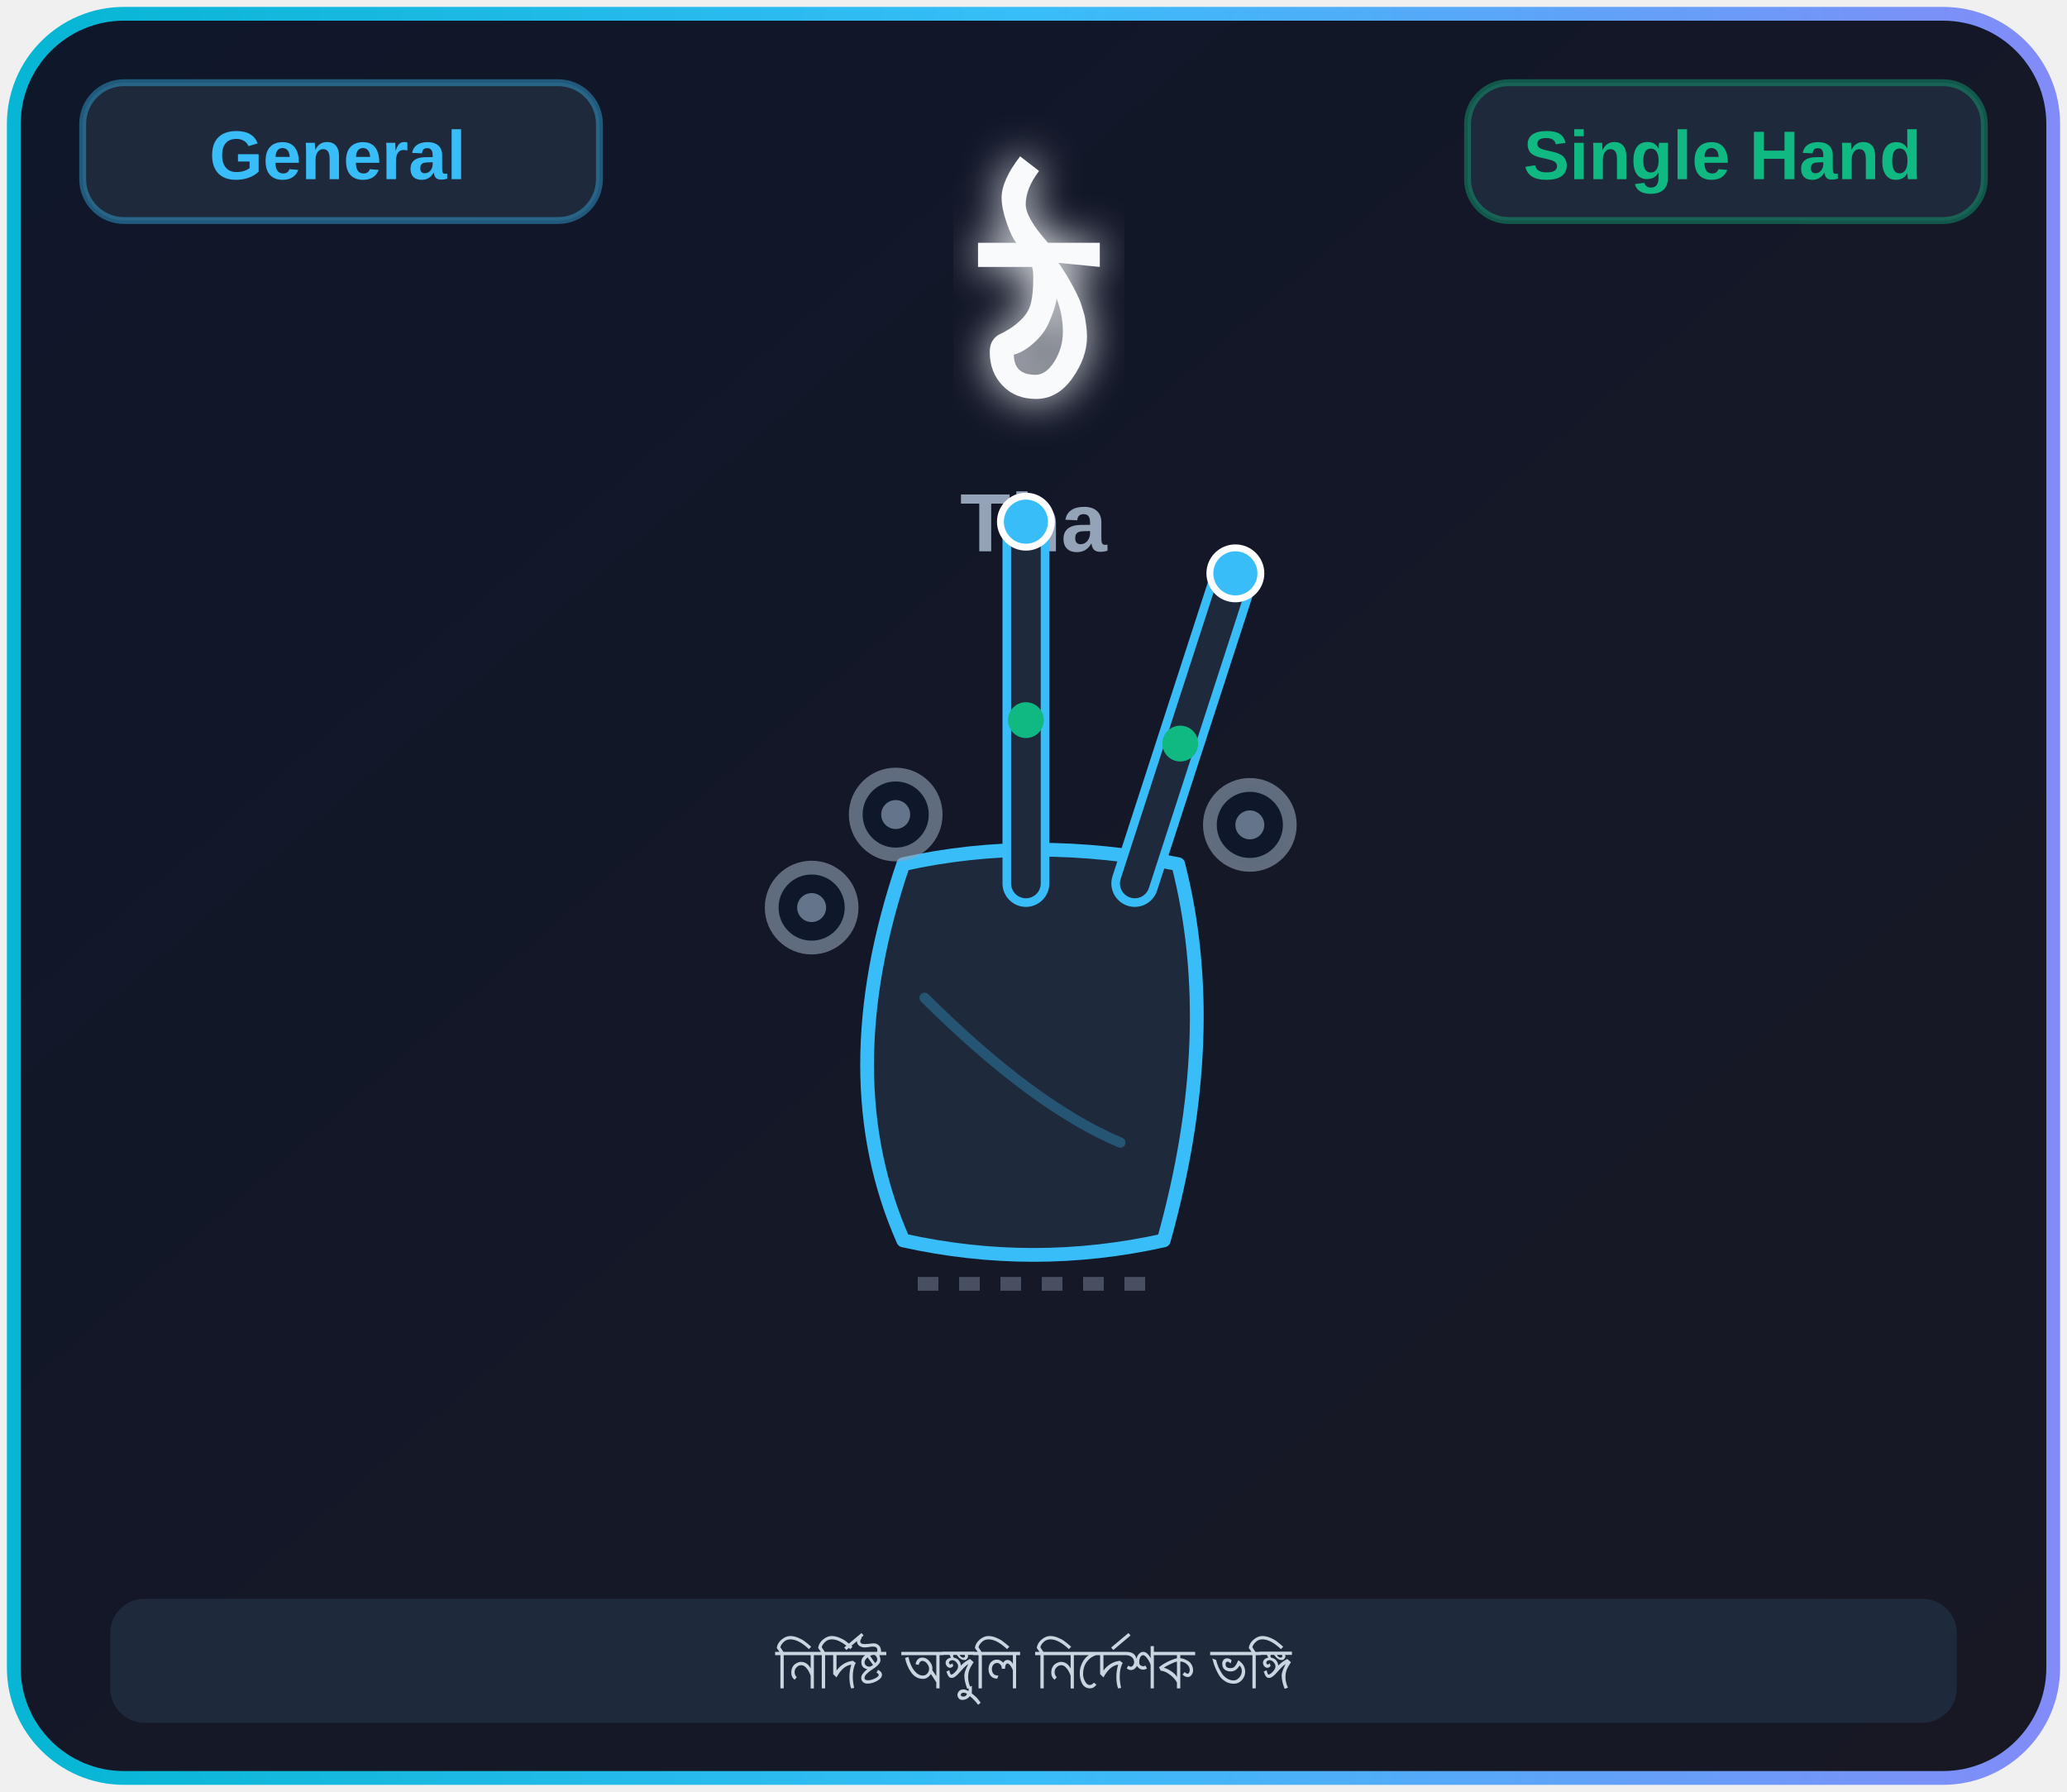
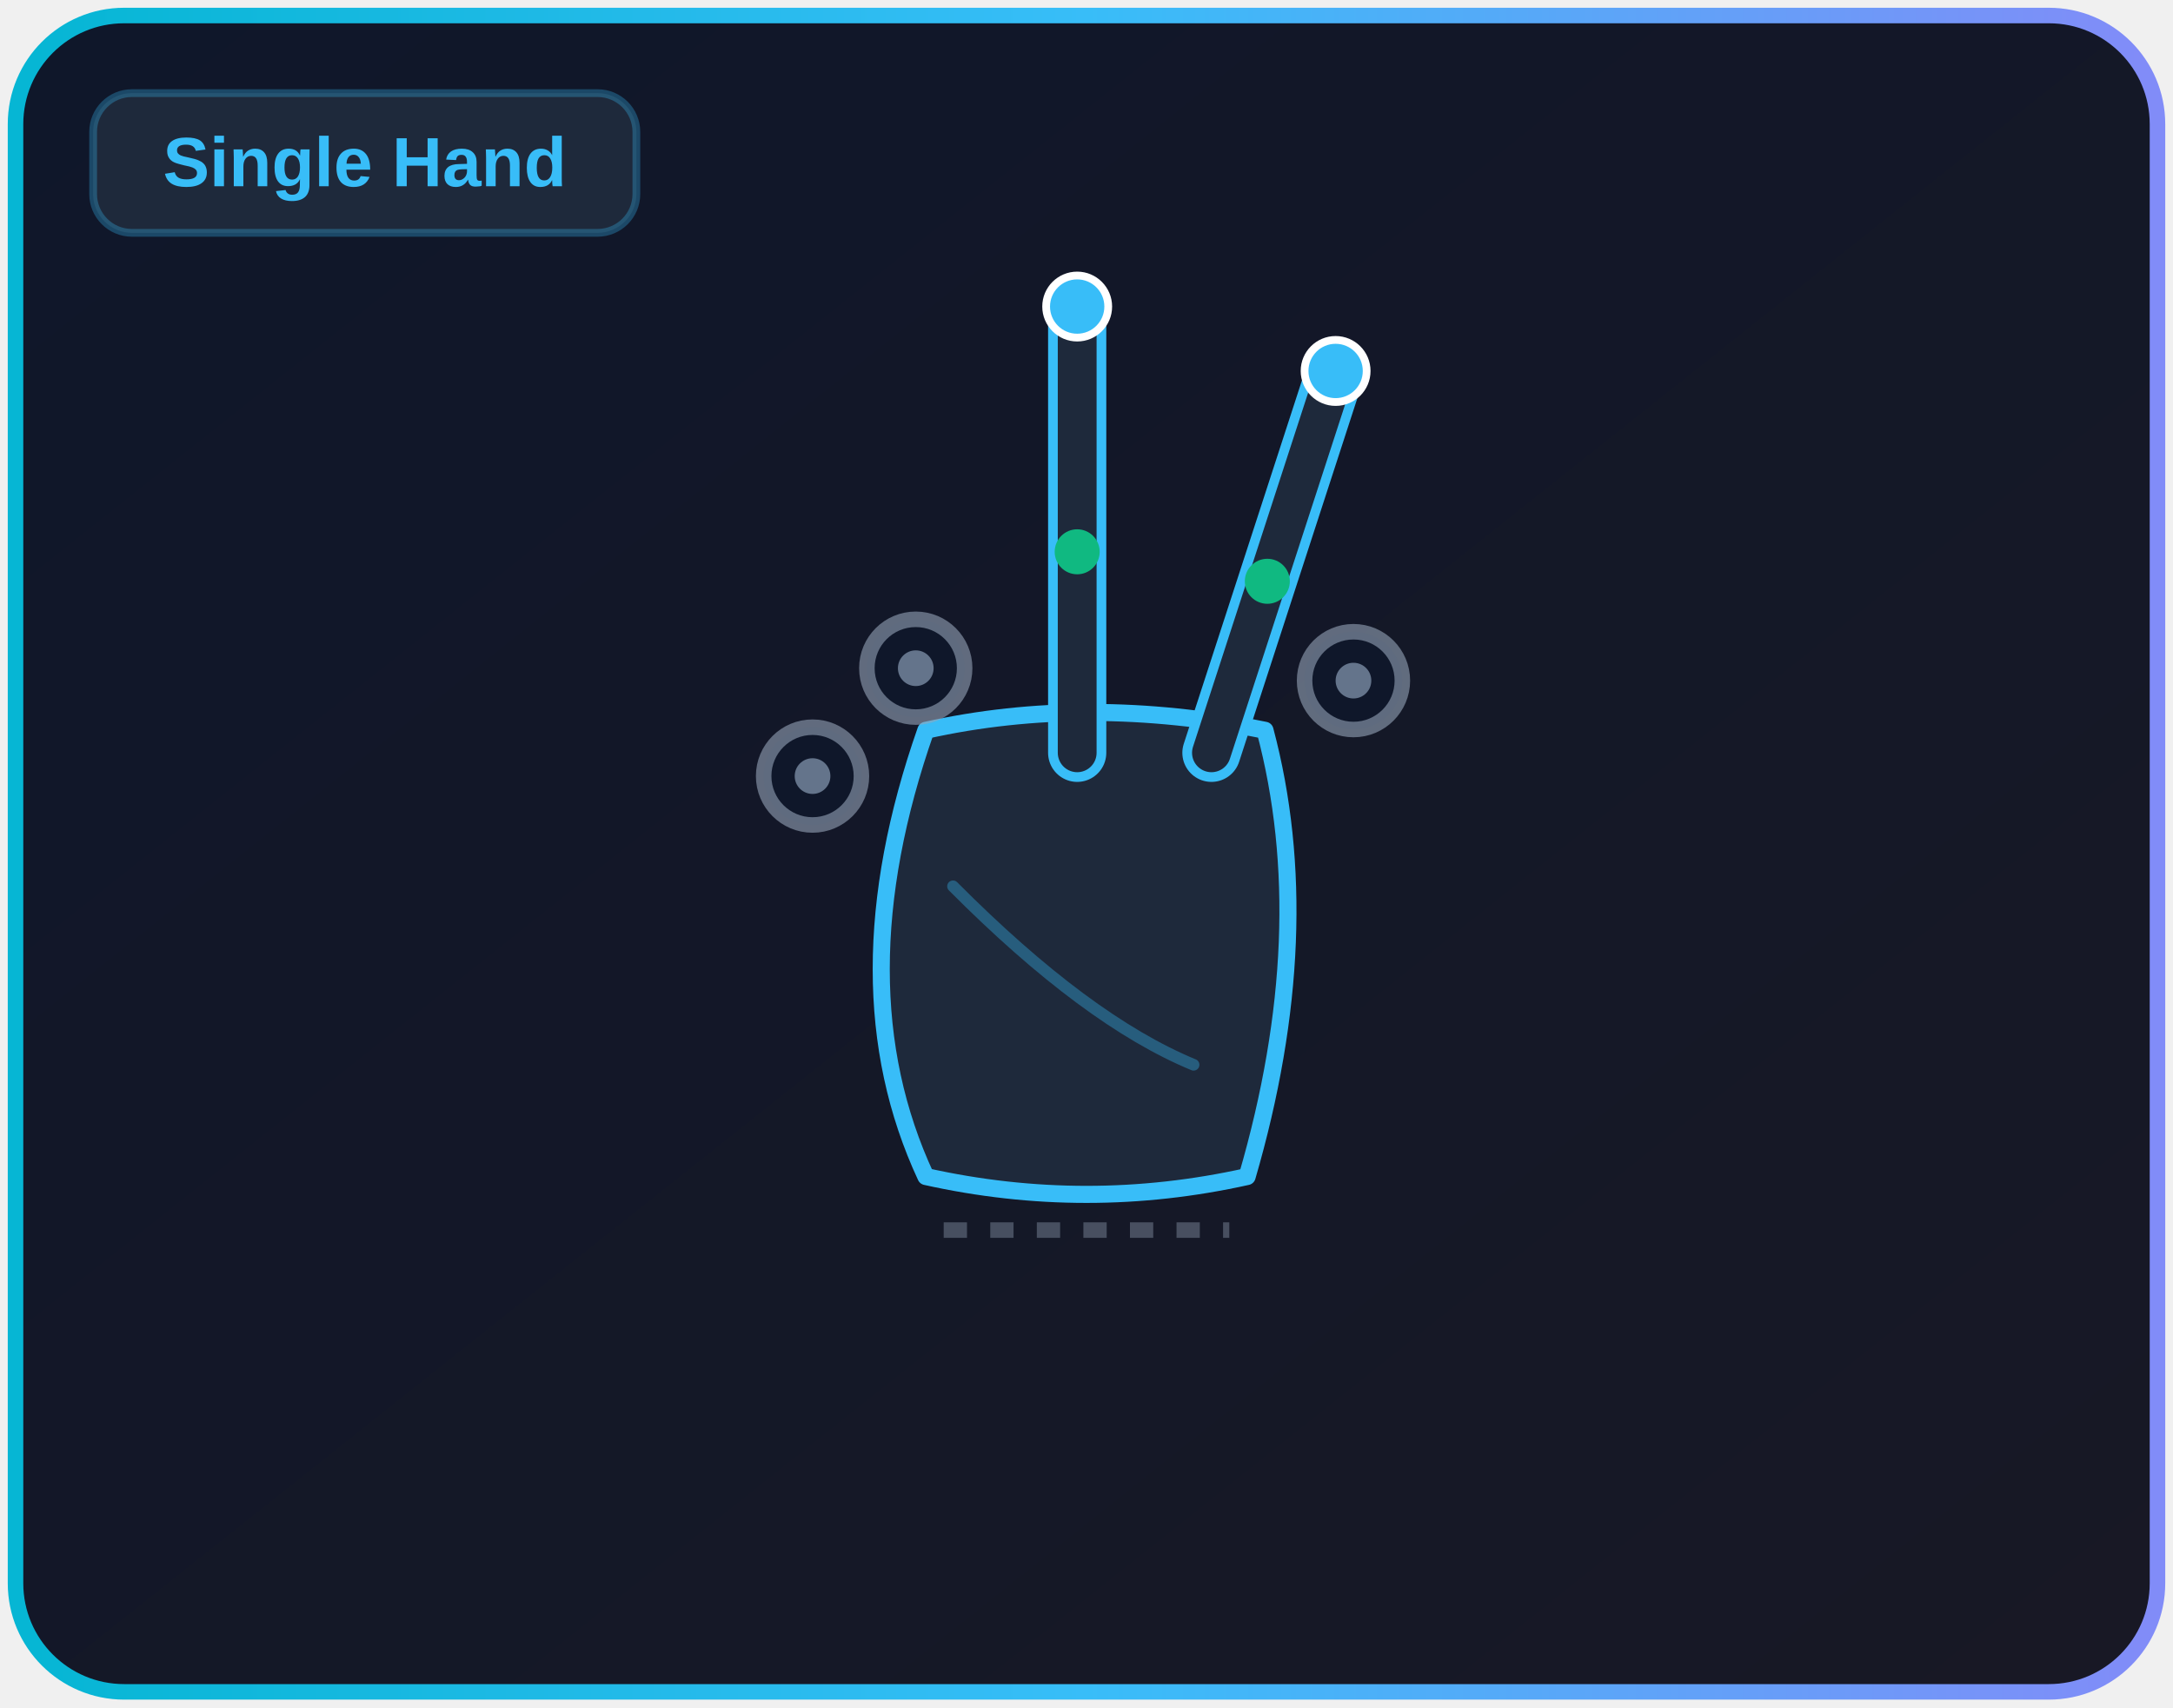
- <svg xmlns="http://www.w3.org/2000/svg" viewBox="0 0 300 260" width="300" height="260">
+ <svg xmlns="http://www.w3.org/2000/svg" viewBox="0 0 280 220" width="280" height="220">
  <defs>
    <linearGradient id="cardBg" x1="0%" y1="0%" x2="100%" y2="100%">
      <stop offset="0%" stop-color="#0F172A" />
      <stop offset="100%" stop-color="#181825" />
    </linearGradient>
    <linearGradient id="borderGlow" x1="0%" y1="0%" x2="100%" y2="0%">
      <stop offset="0%" stop-color="#06B6D4" />
      <stop offset="50%" stop-color="#38BDF8" />
      <stop offset="100%" stop-color="#818CF8" />
    </linearGradient>
-     <filter id="glow" x="-20%" y="-20%" width="140%" height="140%">
-       <feGaussianBlur stdDeviation="3" result="blur" />
-       <feComposite in="SourceGraphic" in2="blur" operator="over" />
-     </filter>
  </defs>
-   <rect width="296" height="256" x="2" y="2" rx="16" fill="url(#cardBg)" stroke="url(#borderGlow)" stroke-width="2" />
-   <rect x="12" y="12" width="75" height="20" rx="6" fill="#1E293B" stroke="rgba(56, 189, 248, 0.4)" stroke-width="1" />
-   <text x="49" y="26" fill="#38BDF8" font-family="'Segoe UI', Arial, sans-serif" font-size="10" font-weight="bold" text-anchor="middle">General</text>
-   <rect x="213" y="12" width="75" height="20" rx="6" fill="#1E293B" stroke="rgba(16, 185, 129, 0.4)" stroke-width="1" />
-   <text x="250" y="26" fill="#10B981" font-family="'Segoe UI', Arial, sans-serif" font-size="10" font-weight="bold" text-anchor="middle">Single Hand</text>
-   <text x="150" y="58" fill="#F8FAFC" font-family="'SolaimanLipi', 'Segoe UI', Arial, sans-serif" font-size="38" font-weight="900" text-anchor="middle" filter="url(#glow)">ঠ</text>
-   <text x="150" y="80" fill="#94A3B8" font-family="'Segoe UI', Arial, sans-serif" font-size="12" font-weight="600" text-anchor="middle">Tha</text>
+   <rect width="276" height="216" x="2" y="2" rx="14" fill="url(#cardBg)" stroke="url(#borderGlow)" stroke-width="2" />
+   <rect x="12" y="12" width="70" height="18" rx="5" fill="#1E293B" stroke="rgba(56, 189, 248, 0.3)" stroke-width="1" />
+   <text x="47" y="24" fill="#38BDF8" font-family="'Segoe UI', Arial, sans-serif" font-size="9" font-weight="bold" text-anchor="middle">Single Hand</text>
  <g id="hand_anatomy">
-     <path d="M 131.1,180.0 Q 150.0,184.2 168.9,180.0 Q 177.3,150.0 171.0,125.4 Q 150.0,121.2 131.1,125.4 Q 120.6,156.3 131.1,180.0 Z" fill="#1E293B" stroke="#38BDF8" stroke-width="2" stroke-linejoin="round" />
-     <path d="M 134.2,144.8 Q 150.0,160.5 162.6,165.8" fill="none" stroke="rgba(56, 189, 248, 0.3)" stroke-width="1.5" stroke-linecap="round" />
-     <line x1="133.2" y1="186.3" x2="166.8" y2="186.3" stroke="rgba(148, 163, 184, 0.4)" stroke-width="2" stroke-dasharray="3,3" />
-     <circle cx="117.8" cy="131.7" r="5.8" fill="#0F172A" stroke="rgba(148, 163, 184, 0.6)" stroke-width="2" />
-     <circle cx="117.8" cy="131.7" r="2.1" fill="#64748B" />
-     <circle cx="130.0" cy="118.2" r="5.8" fill="#0F172A" stroke="rgba(148, 163, 184, 0.6)" stroke-width="2" />
-     <circle cx="130.0" cy="118.2" r="2.1" fill="#64748B" />
-     <line x1="148.9" y1="128.2" x2="148.9" y2="75.7" stroke="#38BDF8" stroke-width="6.8" stroke-linecap="round" />
-     <line x1="148.9" y1="128.2" x2="148.9" y2="75.7" stroke="#1E293B" stroke-width="4.3" stroke-linecap="round" />
-     <circle cx="148.9" cy="104.5" r="2.6" fill="#10B981" />
-     <circle cx="148.9" cy="75.7" r="3.7" fill="#38BDF8" stroke="#FFFFFF" stroke-width="1" />
-     <line x1="164.7" y1="128.2" x2="179.3" y2="83.2" stroke="#38BDF8" stroke-width="6.8" stroke-linecap="round" />
-     <line x1="164.7" y1="128.2" x2="179.3" y2="83.2" stroke="#1E293B" stroke-width="4.3" stroke-linecap="round" />
-     <circle cx="171.3" cy="107.9" r="2.6" fill="#10B981" />
-     <circle cx="179.3" cy="83.2" r="3.7" fill="#38BDF8" stroke="#FFFFFF" stroke-width="1" />
-     <circle cx="181.4" cy="119.7" r="5.8" fill="#0F172A" stroke="rgba(148, 163, 184, 0.6)" stroke-width="2" />
-     <circle cx="181.4" cy="119.7" r="2.1" fill="#64748B" />
+     <path d="M 119.3,151.6 Q 140.0,156.2 160.7,151.6 Q 169.9,120.0 163.0,94.1 Q 140.0,89.5 119.3,94.1 Q 107.8,126.9 119.3,151.6 Z" fill="#1E293B" stroke="#38BDF8" stroke-width="2.2" stroke-linejoin="round" />
+     <path d="M 122.8,114.2 Q 140.0,131.5 153.8,137.2" fill="none" stroke="rgba(56, 189, 248, 0.35)" stroke-width="1.5" stroke-linecap="round" />
+     <line x1="121.6" y1="158.5" x2="158.4" y2="158.5" stroke="rgba(148, 163, 184, 0.4)" stroke-width="2" stroke-dasharray="3,3" />
+     <circle cx="104.7" cy="100.0" r="6.3" fill="#0F172A" stroke="rgba(148, 163, 184, 0.6)" stroke-width="2" />
+     <circle cx="104.7" cy="100.0" r="2.3" fill="#64748B" />
+     <circle cx="118.0" cy="86.1" r="6.3" fill="#0F172A" stroke="rgba(148, 163, 184, 0.6)" stroke-width="2" />
+     <circle cx="118.0" cy="86.1" r="2.3" fill="#64748B" />
+     <line x1="138.8" y1="97.0" x2="138.8" y2="39.5" stroke="#38BDF8" stroke-width="7.5" stroke-linecap="round" />
+     <line x1="138.8" y1="97.0" x2="138.8" y2="39.5" stroke="#1E293B" stroke-width="5.0" stroke-linecap="round" />
+     <circle cx="138.8" cy="71.1" r="2.9" fill="#10B981" />
+     <circle cx="138.8" cy="39.5" r="4.0" fill="#38BDF8" stroke="#FFFFFF" stroke-width="1" />
+     <line x1="156.1" y1="97.0" x2="172.1" y2="47.8" stroke="#38BDF8" stroke-width="7.5" stroke-linecap="round" />
+     <line x1="156.1" y1="97.0" x2="172.1" y2="47.8" stroke="#1E293B" stroke-width="5.0" stroke-linecap="round" />
+     <circle cx="163.3" cy="74.9" r="2.9" fill="#10B981" />
+     <circle cx="172.1" cy="47.8" r="4.0" fill="#38BDF8" stroke="#FFFFFF" stroke-width="1" />
+     <circle cx="174.4" cy="87.7" r="6.3" fill="#0F172A" stroke="rgba(148, 163, 184, 0.6)" stroke-width="2" />
+     <circle cx="174.4" cy="87.7" r="2.3" fill="#64748B" />
  </g>
-   <rect x="16" y="232" width="268" height="18" rx="5" fill="#1E293B" />
-   <text x="150" y="245" fill="#CBD5E1" font-family="'Segoe UI', Arial, sans-serif" font-size="9.5" font-weight="500" text-anchor="middle">নির্দিষ্ট অঙ্গুলি নির্দেশক ভঙ্গি</text>
</svg>
